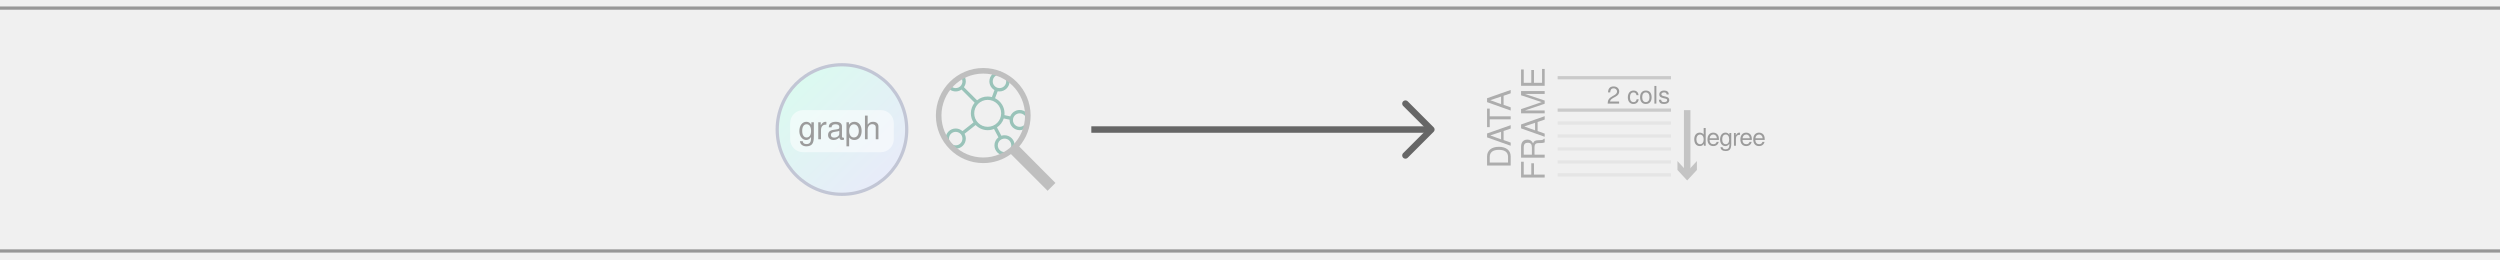
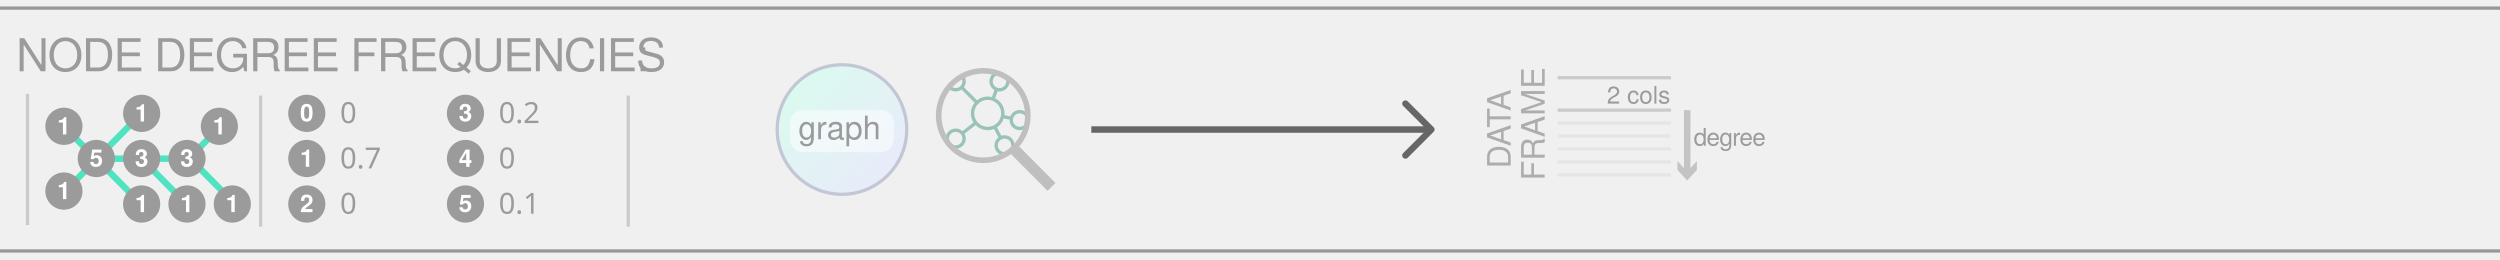
- <svg xmlns="http://www.w3.org/2000/svg" xmlns:xlink="http://www.w3.org/1999/xlink" width="772px" height="80px" viewBox="0 0 772 80" version="1.1">
+ <svg xmlns="http://www.w3.org/2000/svg" width="772px" height="80px" viewBox="0 0 772 80" version="1.1">
  <defs>
-     <rect id="path-1" x="-6" y="2" width="784" height="76" />
-     <mask id="mask-2" maskContentUnits="userSpaceOnUse" maskUnits="objectBoundingBox" x="0" y="0" width="784" height="76" fill="white">
-       <use xlink:href="#path-1" />
-     </mask>
-     <linearGradient x1="14.999%" y1="13.838%" x2="87.396%" y2="88.282%" id="linearGradient-3">
+     <linearGradient x1="14.999%" y1="13.838%" x2="87.396%" y2="88.282%" id="linearGradient-1">
      <stop stop-color="#DBFAF0" offset="0%" />
      <stop stop-color="#E8EBF9" offset="97.322%" />
      <stop stop-color="#E8EAF9" offset="100%" />
    </linearGradient>
  </defs>
  <g id="Graph-Functions---inspection" stroke="none" stroke-width="1" fill="none" fill-rule="evenodd">
-     <use id="Rectangle-Copy-12" stroke="#979797" mask="url(#mask-2)" stroke-width="2" xlink:href="#path-1" />
+     <rect id="Rectangle-Copy-12" stroke="#979797" x="-5.5" y="2.5" width="783" height="75" />
    <g id="graph-object" transform="translate(240, 20)">
-       <ellipse id="graph-shape" stroke="#C2C6D5" stroke-width="1" fill="url(#linearGradient-3)" fill-rule="evenodd" cx="20" cy="20" rx="20" ry="20" />
+       <ellipse id="graph-shape" stroke="#C2C6D5" stroke-width="1" fill="url(#linearGradient-1)" fill-rule="evenodd" cx="20" cy="20" rx="20" ry="20" />
      <rect id="graph-text-box" fill-opacity="0.528" fill="#FFFFFF" fill-rule="evenodd" x="4" y="14" width="32" height="13" rx="4" />
      <text id="graph-text" font-family="Helvetica-Light, Helvetica" font-size="10" font-weight="300" fill="#9B9B9B">
        <tspan x="6.5" y="23">graph</tspan>
      </text>
    </g>
    <g id="invert_selection" transform="translate(337, 30)" stroke="#666666">
      <g id="Wireframe-Line-01">
        <g>
          <polyline id="arrowhead" stroke-width="2" stroke-linecap="round" stroke-linejoin="round" points="97 2 105 10 97 18" />
          <path d="M104,10 L0,10" id="Line" stroke-width="2" />
        </g>
      </g>
    </g>
    <g id="Group-2-Copy-20" transform="translate(289, 21)" fill-rule="nonzero">
      <g id="Mind-Map_bfbfbf" transform="translate(3, 1)" fill-opacity="0.435" fill="#288872">
        <path d="M3.522,2.427 C2.753,3.092 3.452,2.524 2.338,3.42 C1.61,3.977 2.589,3.114 0.507,4.82 C1.065,5.674 2.029,6.24 3.12,6.24 C3.793,6.24 4.413,6.02 4.924,5.655 L8.97,9.717 C8.236,10.614 7.8,11.755 7.8,13 C7.8,14.029 8.111,14.987 8.629,15.795 L5.216,18.492 C4.662,17.988 3.925,17.68 3.12,17.68 C1.403,17.68 0,19.083 0,20.8 C0,22.517 1.403,23.92 3.12,23.92 C4.837,23.92 6.24,22.517 6.24,20.8 C6.24,20.256 6.097,19.752 5.85,19.305 L9.279,16.608 C10.225,17.582 11.539,18.2 13,18.2 C13.691,18.2 14.346,18.072 14.95,17.826 L16.315,20.41 C15.569,20.981 15.08,21.873 15.08,22.88 C15.08,24.597 16.483,26 18.2,26 C19.917,26 21.32,24.597 21.32,22.88 C21.32,21.163 19.917,19.76 18.2,19.76 C17.86,19.76 17.532,19.821 17.225,19.922 L15.86,17.339 C16.842,16.69 17.591,15.719 17.956,14.576 L19.76,14.95 C19.758,14.992 19.76,15.037 19.76,15.08 C19.76,16.797 21.163,18.2 22.88,18.2 C24.597,18.2 26,16.797 26,15.08 C26,13.363 24.597,11.96 22.88,11.96 C21.562,11.96 20.427,12.781 19.971,13.943 L18.168,13.553 C18.186,13.373 18.2,13.185 18.2,13 C18.2,10.954 17,9.184 15.275,8.336 L16.071,6.191 C16.254,6.225 16.448,6.24 16.64,6.24 C18.357,6.24 19.76,4.837 19.76,3.12 C19.76,2.985 19.75,2.857 19.73,2.735 C18.899,1.915 18.147,0.827 16.883,0.088 C16.799,0.081 16.725,0 16.64,0 C14.923,0 13.52,1.403 13.52,3.12 C13.52,4.272 14.162,5.277 15.096,5.817 L14.3,7.979 C13.882,7.87 13.451,7.8 13,7.8 C11.754,7.8 10.614,8.236 9.717,8.97 L5.655,4.924 C6.02,4.413 6.24,3.793 6.24,3.12 C6.24,2.201 5.838,1.371 5.2,0.799 C4.126,1.699 4.256,1.906 3.522,2.427 Z M3.625,1.855 C4.004,1.855 2.447,2.769 4.157,1.314 C4.782,1.671 5.2,2.344 5.2,3.12 C5.2,4.275 4.275,5.2 3.12,5.2 C2.22,5.2 1.46,4.638 1.168,3.844 C2.481,2.779 1.545,3.916 1.545,3.661 C2.283,3.176 2.638,2.839 3.625,1.855 Z M16.64,1.04 C17.795,1.04 18.72,1.965 18.72,3.12 C18.72,4.275 17.795,5.2 16.64,5.2 C15.485,5.2 14.56,4.275 14.56,3.12 C14.56,1.965 15.485,1.04 16.64,1.04 Z M13,8.84 C15.305,8.84 17.16,10.698 17.16,13 C17.16,15.305 15.305,17.16 13,17.16 C10.696,17.16 8.84,15.305 8.84,13 C8.84,11.882 9.279,10.87 9.994,10.124 C10.037,10.092 10.076,10.053 10.107,10.01 C10.855,9.286 11.873,8.84 13,8.84 Z M22.88,13 C24.035,13 24.96,13.925 24.96,15.08 C24.96,16.235 24.035,17.16 22.88,17.16 C21.725,17.16 20.8,16.235 20.8,15.08 C20.8,13.925 21.725,13 22.88,13 Z M3.12,18.72 C4.275,18.72 5.2,19.645 5.2,20.8 C5.2,21.955 4.275,22.88 3.12,22.88 C1.965,22.88 1.04,21.955 1.04,20.8 C1.04,19.645 1.965,18.72 3.12,18.72 Z M18.2,20.8 C19.355,20.8 20.28,21.725 20.28,22.88 C20.28,24.035 19.355,24.96 18.2,24.96 C17.045,24.96 16.12,24.035 16.12,22.88 C16.12,22.091 16.551,21.413 17.192,21.06 C17.209,21.055 17.225,21.05 17.241,21.044 C17.248,21.04 17.251,21.031 17.258,21.027 C17.269,21.022 17.279,21.017 17.29,21.011 C17.565,20.878 17.873,20.8 18.2,20.8 Z" id="Shape" />
      </g>
      <g id="Search_bfbfbf" fill="#BFBFBF">
        <path d="M14.628,0 C6.559,0 0,6.584 0,14.682 C0,22.78 6.559,29.364 14.628,29.364 C17.82,29.364 20.772,28.331 23.179,26.584 L34.499,37.919 L36.919,35.49 L25.733,24.236 C27.931,21.667 29.256,18.327 29.256,14.682 C29.256,6.584 22.696,0 14.628,0 Z M14.628,1.727 C21.766,1.727 27.535,7.517 27.535,14.682 C27.535,21.847 21.766,27.636 14.628,27.636 C7.489,27.636 1.721,21.847 1.721,14.682 C1.721,7.517 7.489,1.727 14.628,1.727 Z" id="Shape" />
      </g>
    </g>
    <g id="Group-3-Copy-21" transform="translate(456, 19)">
      <text id="ID" font-family="HelveticaNeue-Light, Helvetica Neue" font-size="7.5" font-weight="300" fill="#9B9B9B">
        <tspan x="40.188" y="13">2 cols</tspan>
      </text>
      <text id="ID-Copy-6" font-family="HelveticaNeue-Light, Helvetica Neue" font-size="7.5" font-weight="300" letter-spacing="-0.2" fill="#9B9B9B">
        <tspan x="67" y="26">degree</tspan>
      </text>
      <text id="DATA" transform="translate(6.5, 20.5) rotate(-90) translate(-6.5, -20.5) " font-family="HelveticaNeue-Light, Helvetica Neue" font-size="10" font-weight="300" fill="#ADADAD">
        <tspan x="-6.005" y="24.5">DATA</tspan>
      </text>
      <text id="FRAME" transform="translate(17, 20.5) rotate(-90) translate(-17, -20.5) " font-family="HelveticaNeue-Light, Helvetica Neue" font-size="10" font-weight="300" fill="#ADADAD">
        <tspan x="0.76" y="24.5">FRAME</tspan>
      </text>
      <path d="M59.5,5 L25.5,5" id="Line" stroke="#CACACA" stroke-linecap="square" />
      <path d="M59.5,15 L25.5,15" id="Line-Copy-3" stroke="#CACACA" stroke-linecap="square" />
      <path d="M59.5,19 L25.5,19" id="Line-Copy-5" stroke="#E5E5E5" stroke-linecap="square" />
      <path d="M59.5,23 L25.5,23" id="Line-Copy-6" stroke="#E5E5E5" stroke-linecap="square" />
      <path d="M59.5,27 L25.5,27" id="Line-Copy-7" stroke="#E5E5E5" stroke-linecap="square" />
      <path d="M59.5,31 L25.5,31" id="Line-Copy-10" stroke="#E5E5E5" stroke-linecap="square" />
      <path d="M59.5,35 L25.5,35" id="Line-Copy-11" stroke="#E5E5E5" stroke-linecap="square" />
      <g id="Arrow-10" transform="translate(65, 25.75) rotate(-270) translate(-65, -25.75) translate(54.25, 22.75)">
        <g>
          <path d="M0,3 L20,3" id="Stroke-10" stroke="#C4C4C4" stroke-width="2" />
          <polygon id="Arrow-head-10" fill="#C4C4C4" points="18.977 3 15.731 0 18.486 0 21.731 3 18.486 6 15.731 6" />
        </g>
      </g>
    </g>
+     <g id="Group-4-Copy" transform="translate(5, 9)">
+       <path d="M16.495,48.542 L21.48,43.557" id="small_icon_edge-copy-13" stroke="#50E3C2" stroke-width="2" stroke-linecap="square" />
+       <path d="M42.5,40 L47.978,40" id="small_icon_edge-copy-25" stroke="#50E3C2" stroke-width="2" stroke-linecap="square" transform="translate(45.2389, 40.19301) scale(-1, 1) translate(-45.2389, -40.19301) " />
+       <path d="M27.5,40 L32.978,40" id="small_icon_edge-copy-26" stroke="#50E3C2" stroke-width="2" stroke-linecap="square" transform="translate(30.2389, 40.19301) scale(-1, 1) translate(-30.2389, -40.19301) " />
+       <path d="M24.88,40.019 L39,25.75" id="small_icon_edge-copy-14" stroke="#50E3C2" stroke-width="2" stroke-linecap="square" />
+       <path d="M18.218,40.019 L24.598,33.572" id="small_icon_edge-copy-16" stroke="#50E3C2" stroke-width="2" stroke-linecap="square" transform="translate(21.40833, 36.79561) scale(-1, 1) translate(-21.40833, -36.79561) " />
+       <path d="M53.218,40.019 L59.598,33.572" id="small_icon_edge-copy-17" stroke="#50E3C2" stroke-width="2" stroke-linecap="square" />
+       <path d="M23.88,54.019 L38,39.75" id="small_icon_edge-copy-18" stroke="#50E3C2" stroke-width="2" stroke-linecap="square" transform="translate(31.2389, 46.94301) scale(-1, 1) translate(-31.2389, -46.94301) " />
+       <path d="M37.88,54.019 L52,39.75" id="small_icon_edge-copy-19" stroke="#50E3C2" stroke-width="2" stroke-linecap="square" transform="translate(45.2389, 46.94301) scale(-1, 1) translate(-45.2389, -46.94301) " />
+       <path d="M52.88,54.019 L67,39.75" id="small_icon_edge-copy-20" stroke="#50E3C2" stroke-width="2" stroke-linecap="square" transform="translate(60.2389, 46.94301) scale(-1, 1) translate(-60.2389, -46.94301) " />
+       <ellipse id="small_icon__node-copy-15" fill="#9B9B9B" cx="14.739" cy="30" rx="5.739" ry="5.75" />
+       <ellipse id="small_icon__node-copy-14" fill="#9B9B9B" cx="14.739" cy="50" rx="5.739" ry="5.75" />
+       <ellipse id="small_icon__node-copy-31" fill="#9B9B9B" cx="24.739" cy="39.943" rx="5.739" ry="5.75" />
+       <ellipse id="small_icon__node-copy-28" fill="#9B9B9B" cx="38.739" cy="39.943" rx="5.739" ry="5.75" />
+       <ellipse id="small_icon__node-copy-27" fill="#9B9B9B" cx="38.739" cy="26" rx="5.739" ry="5.75" />
+       <ellipse id="small_icon__node-copy-26" fill="#9B9B9B" cx="38.739" cy="54" rx="5.739" ry="5.75" />
+       <ellipse id="small_icon__node-copy-25" fill="#9B9B9B" cx="52.739" cy="39.943" rx="5.739" ry="5.75" />
+       <ellipse id="small_icon__node-copy-23" fill="#9B9B9B" cx="52.739" cy="54" rx="5.739" ry="5.75" />
+       <ellipse id="small_icon__node-copy-22" fill="#9B9B9B" cx="62.739" cy="30" rx="5.739" ry="5.75" />
+       <text id="ID-Copy-7" font-family="HelveticaNeue-Bold, Helvetica Neue" font-size="7.5" font-weight="bold" fill="#FFFFFF">
+         <tspan x="22.654" y="42.5">5</tspan>
+       </text>
+       <text id="ID-Copy-8" font-family="HelveticaNeue-Bold, Helvetica Neue" font-size="7.5" font-weight="bold" fill="#FFFFFF">
+         <tspan x="36.654" y="42.5">3</tspan>
+       </text>
+       <text id="ID-Copy-9" font-family="HelveticaNeue-Bold, Helvetica Neue" font-size="7.5" font-weight="bold" fill="#FFFFFF">
+         <tspan x="50.654" y="42.5">3</tspan>
+       </text>
+       <text id="ID-Copy-10" font-family="HelveticaNeue-Bold, Helvetica Neue" font-size="7.5" font-weight="bold" fill="#FFFFFF">
+         <tspan x="60.654" y="32.5">1</tspan>
+       </text>
+       <ellipse id="small_icon__node-copy-24" fill="#9B9B9B" cx="66.739" cy="54" rx="5.739" ry="5.75" />
+       <text id="ID-Copy-20" font-family="HelveticaNeue-Bold, Helvetica Neue" font-size="7.5" font-weight="bold" fill="#FFFFFF">
+         <tspan x="64.654" y="56.5">1</tspan>
+       </text>
+       <text id="ID-Copy-13" font-family="HelveticaNeue-Bold, Helvetica Neue" font-size="7.5" font-weight="bold" fill="#FFFFFF">
+         <tspan x="36.654" y="28.5">1</tspan>
+       </text>
+       <text id="ID-Copy-15" font-family="HelveticaNeue-Bold, Helvetica Neue" font-size="7.5" font-weight="bold" fill="#FFFFFF">
+         <tspan x="12.654" y="32.5">1</tspan>
+       </text>
+       <text id="ID-Copy-25" font-family="HelveticaNeue-Bold, Helvetica Neue" font-size="7.5" font-weight="bold" fill="#FFFFFF">
+         <tspan x="50.654" y="56.5">1</tspan>
+       </text>
+       <text id="ID-Copy-24" font-family="HelveticaNeue-Bold, Helvetica Neue" font-size="7.5" font-weight="bold" fill="#FFFFFF">
+         <tspan x="36.654" y="56.5">1</tspan>
+       </text>
+       <ellipse id="small_icon__node-copy-32" fill="#9B9B9B" cx="89.739" cy="39.943" rx="5.739" ry="5.75" />
+       <ellipse id="small_icon__node-copy-30" fill="#9B9B9B" cx="89.739" cy="26" rx="5.739" ry="5.75" />
+       <ellipse id="small_icon__node-copy-29" fill="#9B9B9B" cx="89.739" cy="54" rx="5.739" ry="5.75" />
+       <text id="ID-Copy-17" font-family="HelveticaNeue-Bold, Helvetica Neue" font-size="7.5" font-weight="bold" fill="#FFFFFF">
+         <tspan x="87.654" y="42.5">1</tspan>
+       </text>
+       <text id="ID-Copy-16" font-family="HelveticaNeue-Bold, Helvetica Neue" font-size="7.5" font-weight="bold" fill="#FFFFFF">
+         <tspan x="87.654" y="28.5">0</tspan>
+       </text>
+       <text id="ID-Copy-26" font-family="HelveticaNeue-Bold, Helvetica Neue" font-size="7.5" font-weight="bold" fill="#FFFFFF">
+         <tspan x="87.654" y="56.5">2</tspan>
+       </text>
+       <ellipse id="small_icon__node-copy-59" fill="#9B9B9B" cx="138.739" cy="39.943" rx="5.739" ry="5.75" />
+       <ellipse id="small_icon__node-copy-55" fill="#9B9B9B" cx="138.739" cy="26" rx="5.739" ry="5.75" />
+       <ellipse id="small_icon__node-copy-33" fill="#9B9B9B" cx="138.739" cy="54" rx="5.739" ry="5.75" />
+       <text id="ID-Copy-19" font-family="HelveticaNeue-Bold, Helvetica Neue" font-size="7.5" font-weight="bold" fill="#FFFFFF">
+         <tspan x="136.654" y="42.5">4</tspan>
+       </text>
+       <text id="ID-Copy-18" font-family="HelveticaNeue-Bold, Helvetica Neue" font-size="7.5" font-weight="bold" fill="#FFFFFF">
+         <tspan x="136.654" y="28.5">3</tspan>
+       </text>
+       <text id="ID-Copy-27" font-family="HelveticaNeue-Bold, Helvetica Neue" font-size="7.5" font-weight="bold" fill="#FFFFFF">
+         <tspan x="136.654" y="56.5">5</tspan>
+       </text>
+       <text id="ID-Copy-22" font-family="HelveticaNeue-Bold, Helvetica Neue" font-size="7.5" font-weight="bold" fill="#FFFFFF">
+         <tspan x="12.654" y="52.5">1</tspan>
+       </text>
+       <path d="M3.5,20.5 L3.5,60" id="Line-Copy-9" stroke="#CACACA" stroke-linecap="square" />
+       <path d="M75.478,21 L75.478,60.5" id="Line-Copy-8" stroke="#CACACA" stroke-linecap="square" />
+       <path d="M189,21 L189,60.5" id="Line-Copy-38" stroke="#CACACA" stroke-linecap="square" />
+       <text id="NODE-DEGREE-FREQUENC" font-family="HelveticaNeue, Helvetica Neue" font-size="14" font-weight="normal" letter-spacing="-0.35" fill="#9B9B9B">
+         <tspan x="0" y="13">NODE DEGREE FREQUENCIES</tspan>
+         <tspan x="191.576" y="13">:</tspan>
+       </text>
+       <text id="0" font-family="Menlo-Regular, Menlo" font-size="9" font-weight="normal" fill="#9B9B9B">
+         <tspan x="100" y="29">0</tspan>
+       </text>
+       <text id="0.7" font-family="Menlo-Regular, Menlo" font-size="9" font-weight="normal" fill="#9B9B9B">
+         <tspan x="100" y="43">0.7</tspan>
+       </text>
+       <text id="0" font-family="Menlo-Regular, Menlo" font-size="9" font-weight="normal" fill="#9B9B9B">
+         <tspan x="100" y="57">0</tspan>
+       </text>
+       <text id="0.2" font-family="Menlo-Regular, Menlo" font-size="9" font-weight="normal" fill="#9B9B9B">
+         <tspan x="149" y="29">0.2</tspan>
+       </text>
+       <text id="0" font-family="Menlo-Regular, Menlo" font-size="9" font-weight="normal" fill="#9B9B9B">
+         <tspan x="149" y="43">0</tspan>
+       </text>
+       <text id="0.1" font-family="Menlo-Regular, Menlo" font-size="9" font-weight="normal" fill="#9B9B9B">
+         <tspan x="149" y="57">0.1</tspan>
+       </text>
+     </g>
  </g>
</svg>
